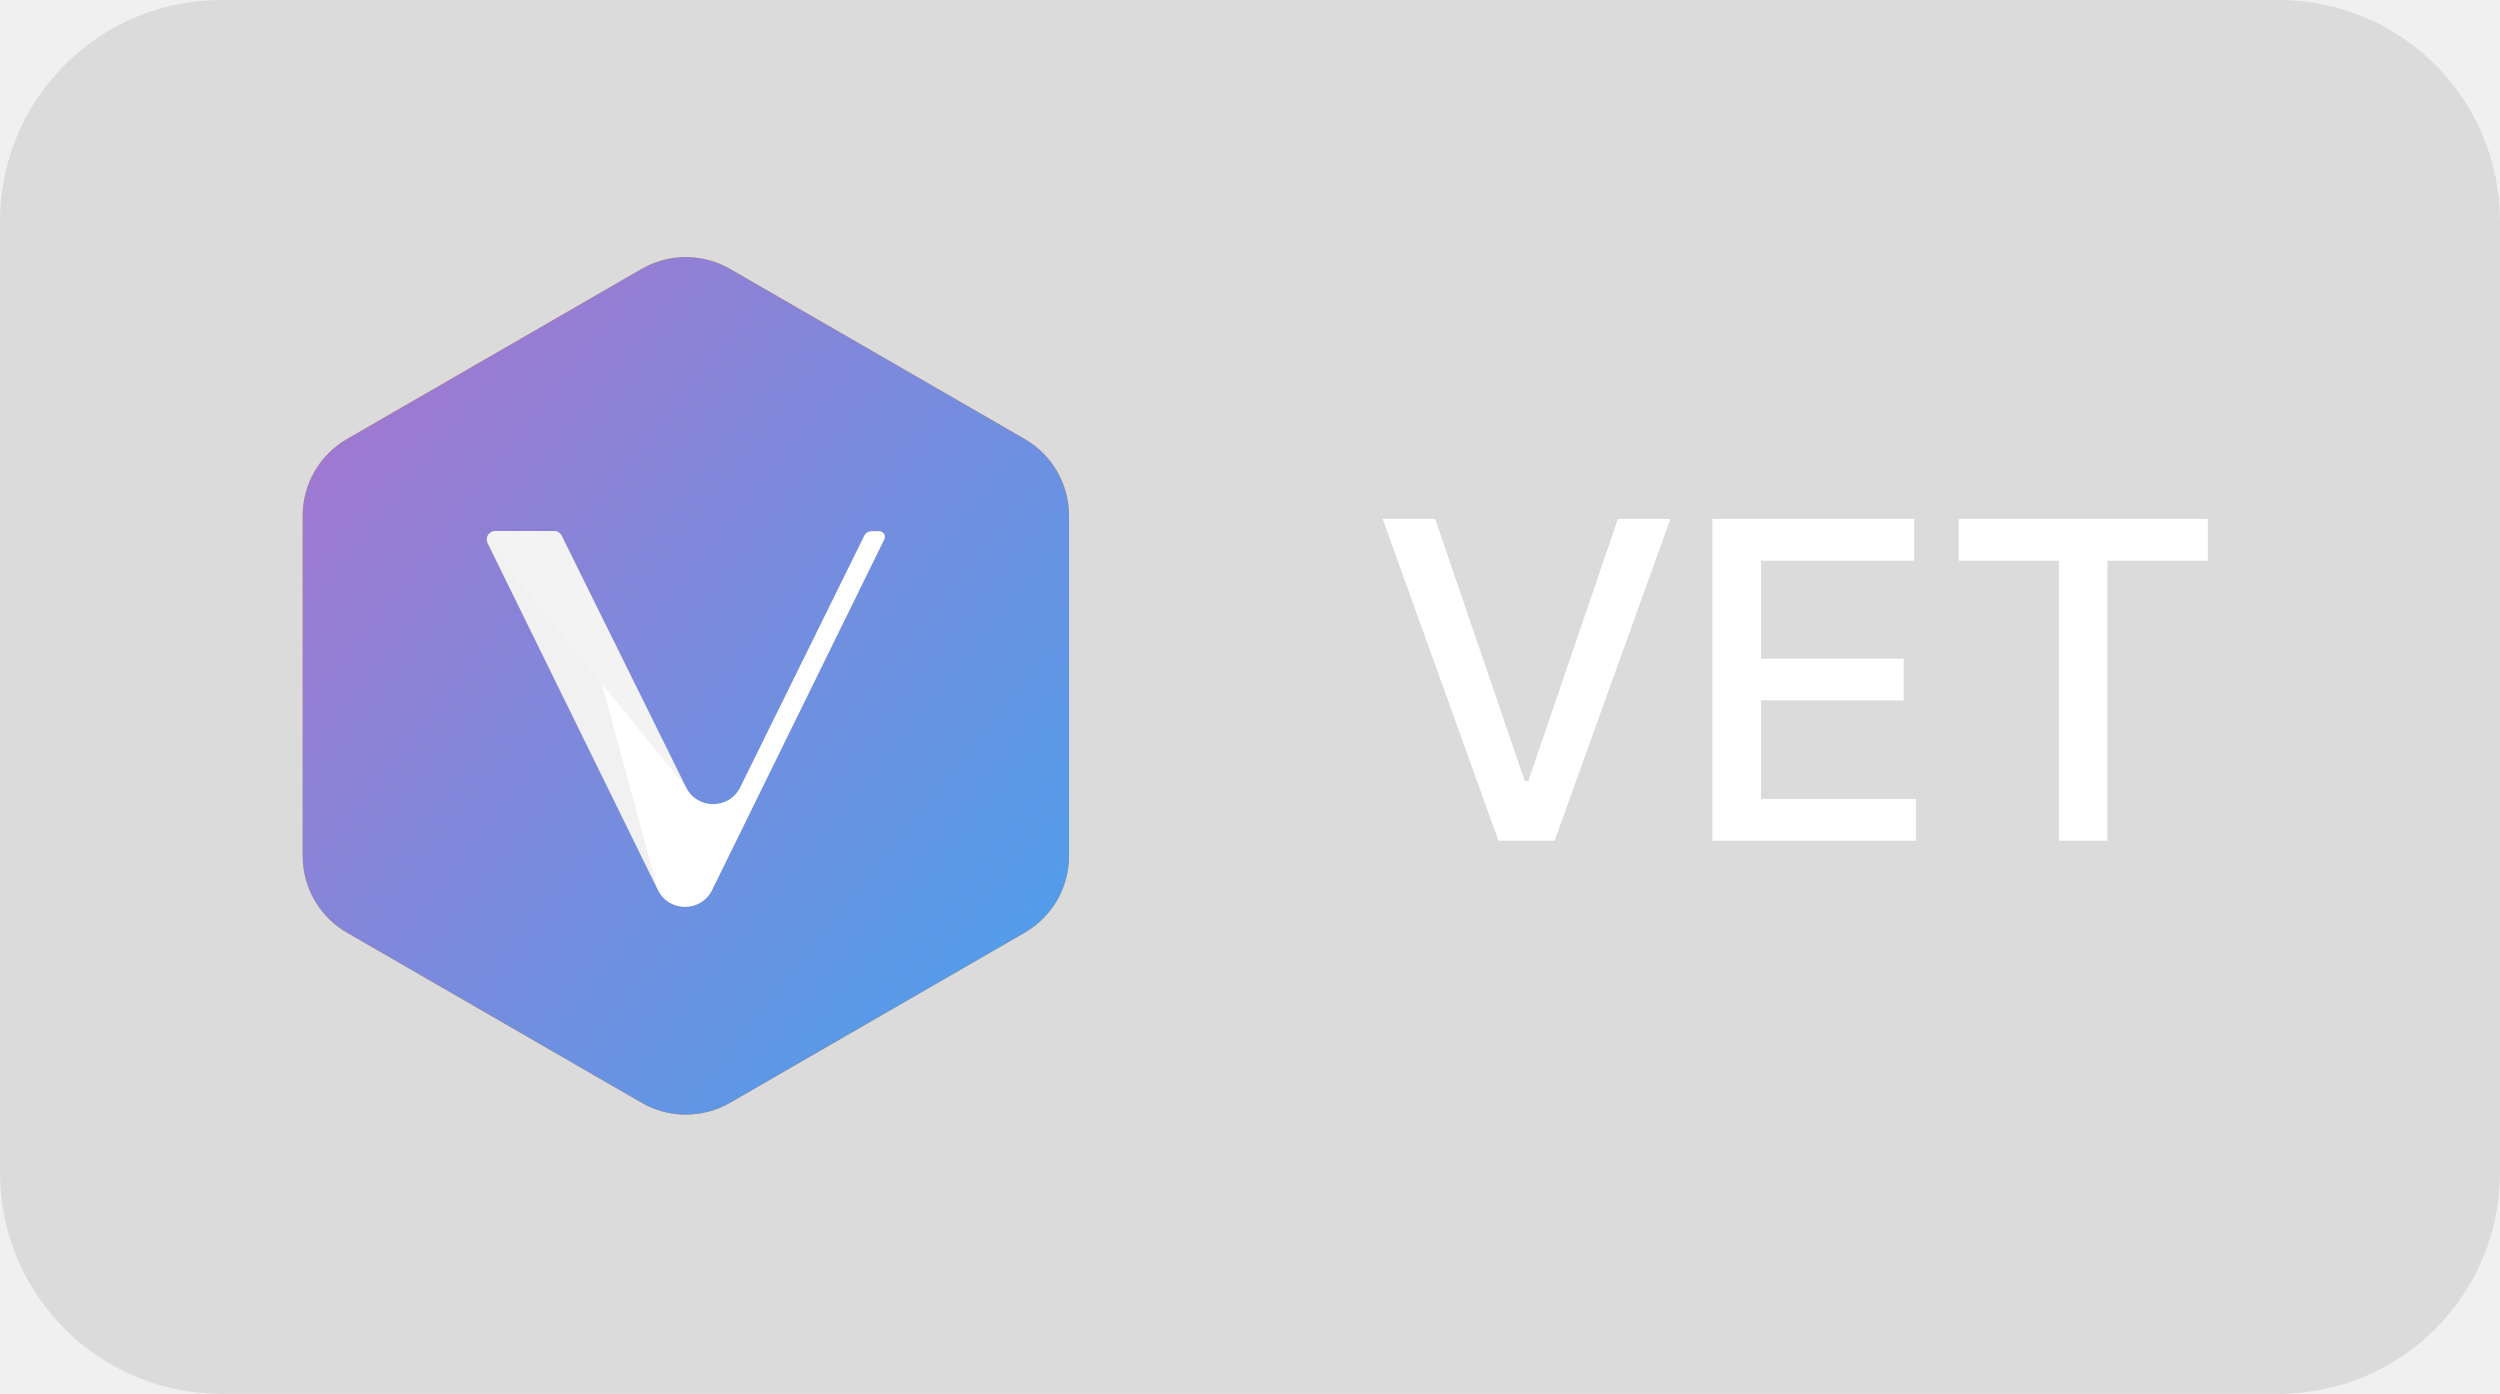
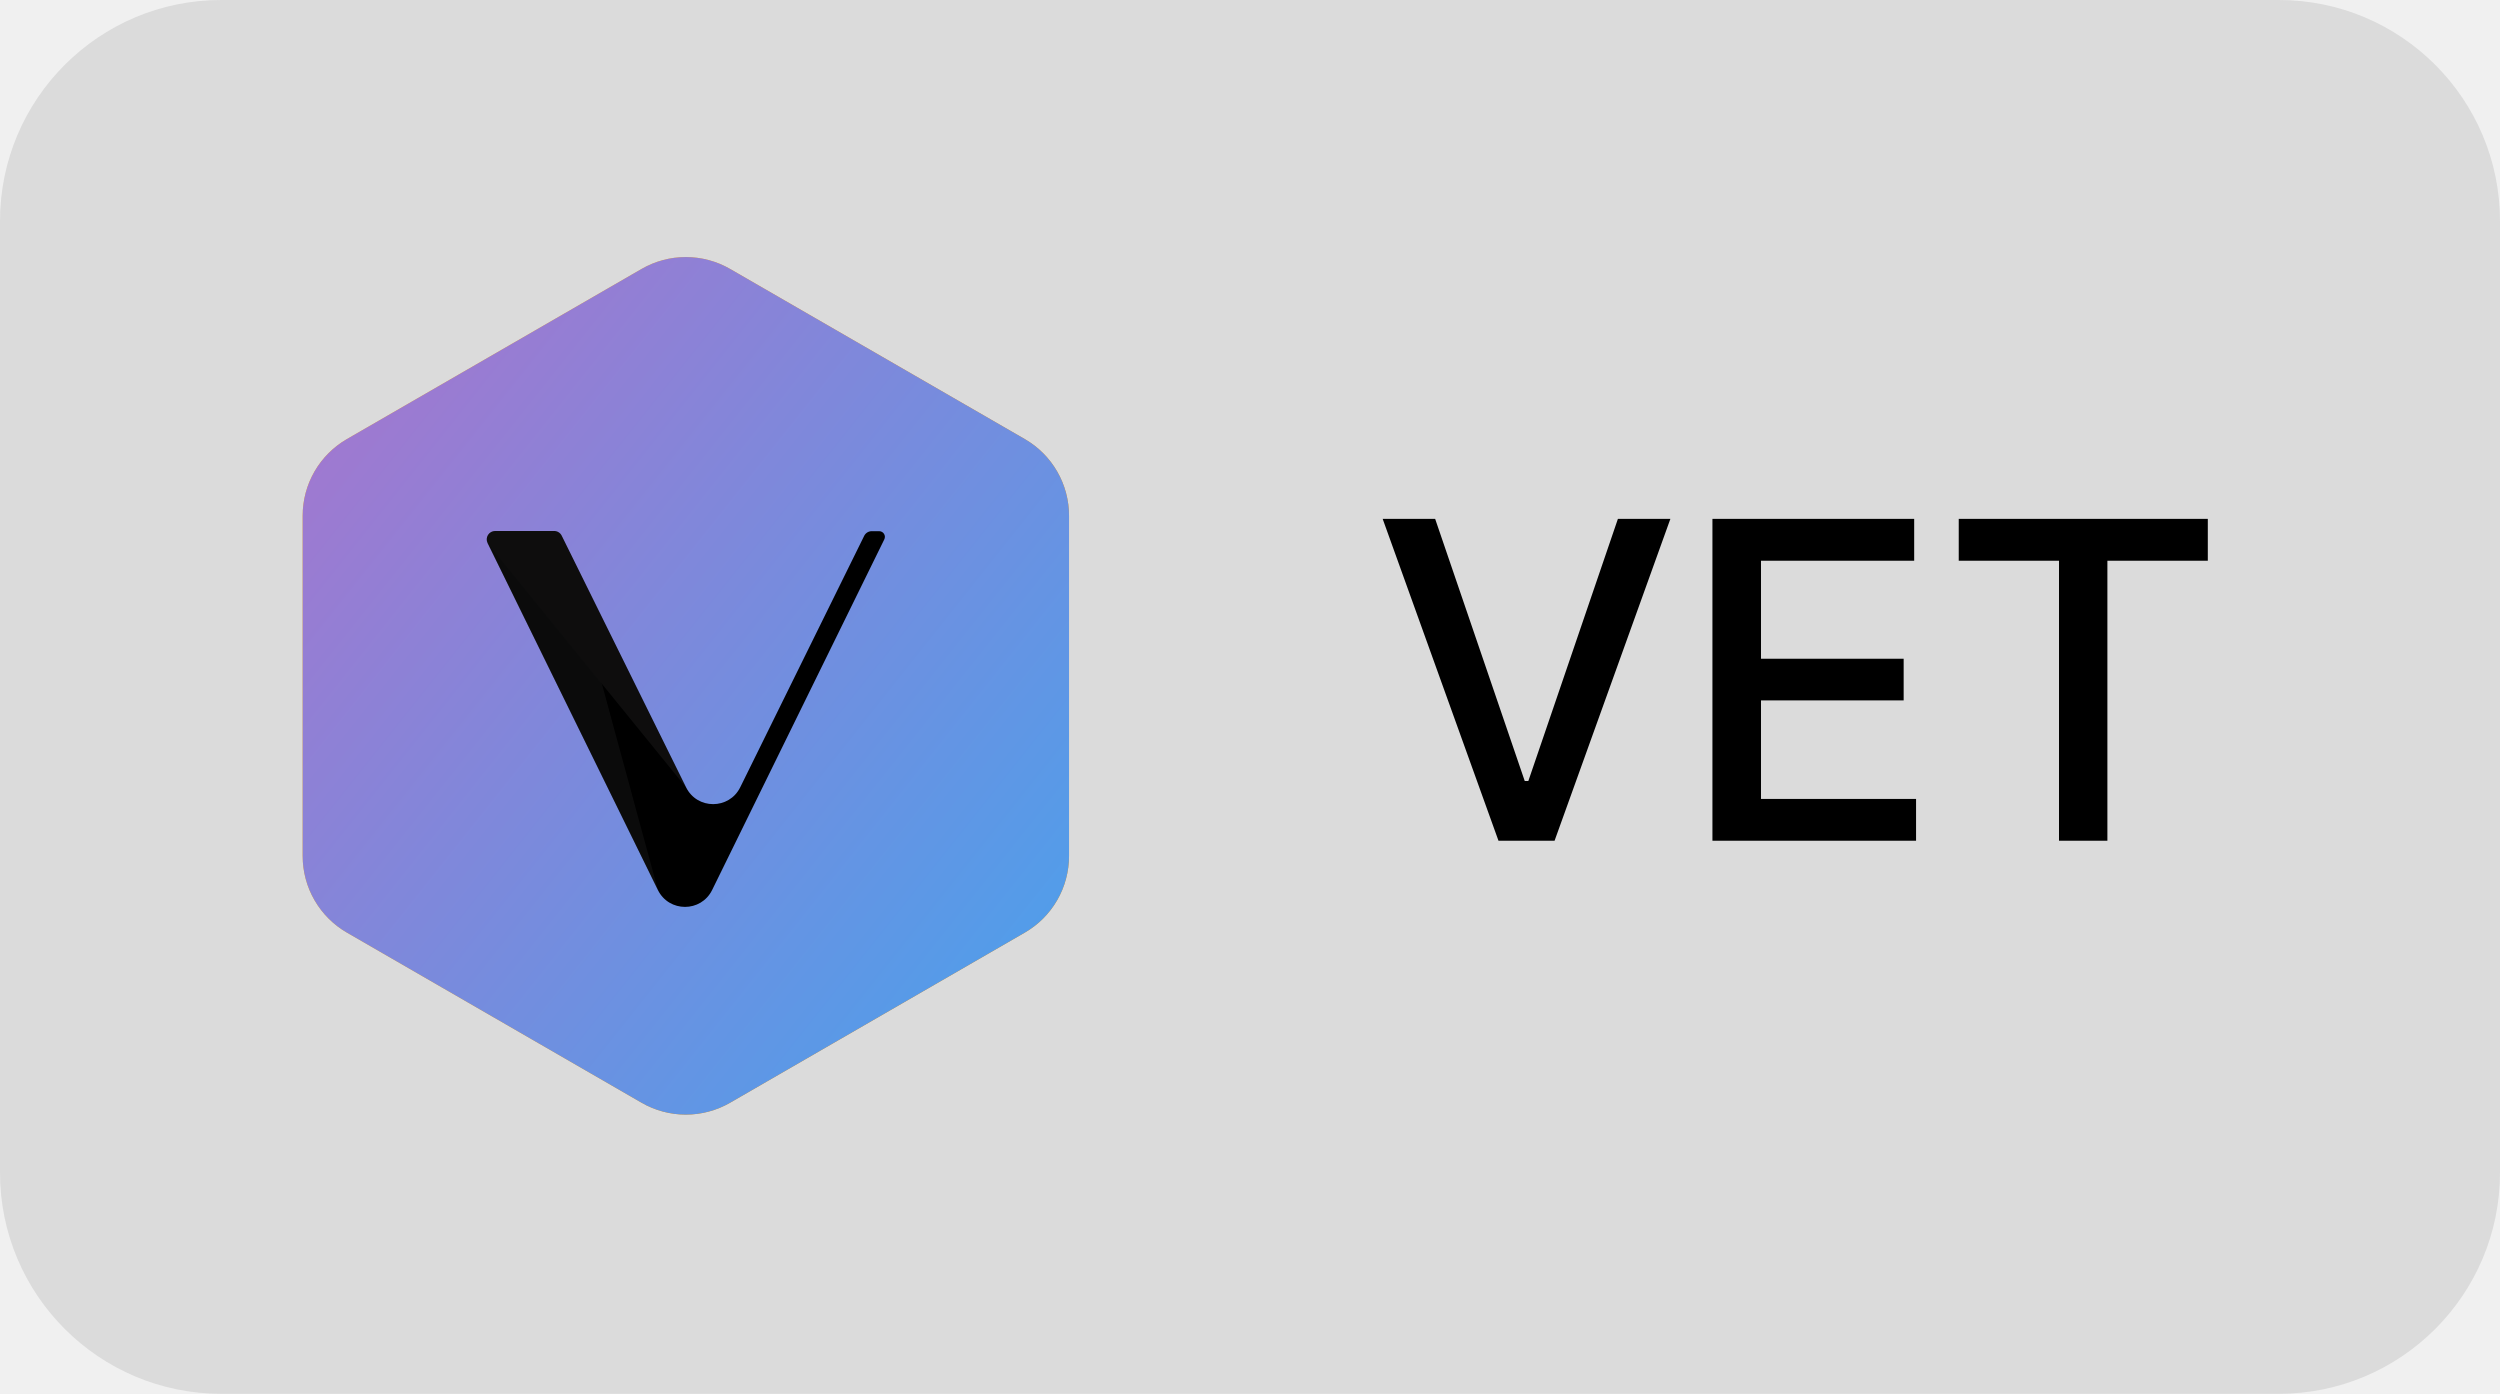
<svg xmlns="http://www.w3.org/2000/svg" width="113" height="63" viewBox="0 0 113 63" fill="none">
  <rect width="113" height="63" rx="10" fill="#3C3D3F" fill-opacity="0.12" />
-   <path d="M64.869 23.454L68.918 35.301H69.081L73.129 23.454H75.501L70.267 38H67.731L62.497 23.454H64.869ZM77.402 38V23.454H86.521V25.344H79.597V29.776H86.045V31.658H79.597V36.111H86.606V38H77.402ZM88.535 25.344V23.454H99.793V25.344H95.254V38H93.067V25.344H88.535Z" fill="white" />
+   <path d="M64.869 23.454L68.918 35.301H69.081L73.129 23.454H75.501L70.267 38H67.731L62.497 23.454H64.869ZM77.402 38V23.454H86.521V25.344H79.597V29.776H86.045V31.658H79.597V36.111H86.606V38H77.402ZM88.535 25.344V23.454H99.793V25.344H95.254V38H93.067V25.344H88.535Z" fill="black" />
  <path fill-rule="evenodd" clip-rule="evenodd" d="M33 12.155L46.32 19.845C46.928 20.196 47.433 20.701 47.784 21.309C48.135 21.917 48.32 22.607 48.32 23.309V38.691C48.32 39.393 48.135 40.083 47.784 40.691C47.433 41.299 46.928 41.804 46.32 42.155L33 49.845C32.392 50.196 31.702 50.381 31 50.381C30.297 50.381 29.608 50.196 29 49.845L15.68 42.155C15.072 41.804 14.567 41.299 14.216 40.691C13.864 40.083 13.68 39.393 13.68 38.691V23.309C13.68 22.607 13.864 21.917 14.216 21.309C14.567 20.701 15.072 20.196 15.68 19.845L29 12.155C29.608 11.804 30.297 11.619 31 11.619C31.702 11.619 32.392 11.804 33 12.155Z" fill="url(#paint0_linear_0_1222)" />
-   <path fill-rule="evenodd" clip-rule="evenodd" d="M35.196 37.417C34.02 37.842 32.929 37.681 32.444 37.617C32.205 37.586 31.801 37.512 31.37 37.423L30.655 40.09L29.013 39.65L29.716 37.026L28.466 36.691L27.763 39.315L26.121 38.875L26.824 36.251L23.594 35.385L24.46 33.503L25.442 33.767C25.772 33.855 25.918 33.861 26.091 33.768C26.264 33.674 26.348 33.483 26.391 33.322L28.211 26.528C28.326 26.102 28.322 25.978 28.185 25.707C28.048 25.435 27.595 25.283 27.336 25.214L26.387 24.959L26.844 23.255L30.074 24.12L30.779 21.488L32.421 21.928L31.716 24.56L32.966 24.895L33.672 22.263L35.314 22.703L34.6 25.367C35.804 25.771 36.653 26.248 37.29 27.049C38.115 28.084 37.708 29.389 37.6 29.698C37.493 30.006 37.193 30.575 36.812 30.892C36.431 31.21 35.651 31.42 35.651 31.42C35.651 31.42 36.403 31.803 36.851 32.375C37.297 32.947 37.513 33.802 37.197 34.885C36.883 35.969 36.37 36.991 35.196 37.417ZM31.788 31.717C31.177 31.521 30.558 31.355 29.932 31.22L28.988 34.742C28.988 34.742 30.071 35.057 30.815 35.199C31.558 35.34 32.359 35.358 32.791 35.251C33.221 35.144 33.761 34.943 33.977 34.138C34.193 33.332 33.747 32.851 33.48 32.615C33.215 32.379 32.587 31.989 31.788 31.718V31.717ZM31.735 29.952C32.34 30.089 33.014 30.122 33.542 29.992C34.07 29.862 34.438 29.532 34.583 28.93C34.728 28.328 34.465 27.714 33.845 27.326C33.225 26.938 32.777 26.801 32.265 26.656C31.753 26.511 31.219 26.416 31.219 26.416L30.369 29.586C30.369 29.586 31.131 29.814 31.735 29.952Z" fill="white" />
+   <path fill-rule="evenodd" clip-rule="evenodd" d="M35.196 37.417C34.02 37.842 32.929 37.681 32.444 37.617C32.205 37.586 31.801 37.512 31.37 37.423L30.655 40.09L29.013 39.65L29.716 37.026L28.466 36.691L27.763 39.315L26.121 38.875L26.824 36.251L23.594 35.385L24.46 33.503L25.442 33.767C25.772 33.855 25.918 33.861 26.091 33.768C26.264 33.674 26.348 33.483 26.391 33.322L28.211 26.528C28.326 26.102 28.322 25.978 28.185 25.707C28.048 25.435 27.595 25.283 27.336 25.214L26.387 24.959L26.844 23.255L30.074 24.12L30.779 21.488L32.421 21.928L31.716 24.56L32.966 24.895L33.672 22.263L35.314 22.703L34.6 25.367C35.804 25.771 36.653 26.248 37.29 27.049C38.115 28.084 37.708 29.389 37.6 29.698C37.493 30.006 37.193 30.575 36.812 30.892C36.431 31.21 35.651 31.42 35.651 31.42C35.651 31.42 36.403 31.803 36.851 32.375C37.297 32.947 37.513 33.802 37.197 34.885C36.883 35.969 36.37 36.991 35.196 37.417ZM31.788 31.717C31.177 31.521 30.558 31.355 29.932 31.22L28.988 34.742C28.988 34.742 30.071 35.057 30.815 35.199C31.558 35.34 32.359 35.358 32.791 35.251C33.221 35.144 33.761 34.943 33.977 34.138C34.193 33.332 33.747 32.851 33.48 32.615C33.215 32.379 32.587 31.989 31.788 31.718V31.717ZM31.735 29.952C32.34 30.089 33.014 30.122 33.542 29.992C34.07 29.862 34.438 29.532 34.583 28.93C34.728 28.328 34.465 27.714 33.845 27.326C33.225 26.938 32.777 26.801 32.265 26.656C31.753 26.511 31.219 26.416 31.219 26.416L30.369 29.586C30.369 29.586 31.131 29.814 31.735 29.952Z" fill="black" />
  <path d="M33 12.155L46.32 19.845C46.928 20.196 47.433 20.701 47.784 21.309C48.135 21.917 48.32 22.607 48.32 23.309V38.691C48.32 39.393 48.135 40.083 47.784 40.691C47.433 41.299 46.928 41.804 46.32 42.155L33 49.845C32.392 50.196 31.702 50.381 31 50.381C30.297 50.381 29.608 50.196 29 49.845L15.68 42.155C15.072 41.804 14.567 41.299 14.216 40.691C13.864 40.083 13.68 39.393 13.68 38.691V23.309C13.68 22.607 13.864 21.917 14.216 21.309C14.567 20.701 15.072 20.196 15.68 19.845L29 12.155C29.608 11.804 30.297 11.619 31 11.619C31.702 11.619 32.392 11.804 33 12.155Z" fill="url(#paint1_linear_0_1222)" />
-   <path d="M29.736 40.227L22.038 24.546C22.01 24.488 21.997 24.424 22 24.36C22.004 24.296 22.023 24.234 22.057 24.179C22.091 24.125 22.139 24.08 22.195 24.048C22.251 24.017 22.314 24 22.378 24H25.045C25.189 24 25.323 24.081 25.385 24.206L31.008 35.582C31.508 36.602 32.959 36.602 33.46 35.582L39.064 24.215C39.096 24.153 39.145 24.101 39.205 24.064C39.265 24.028 39.334 24.009 39.404 24.009H39.736C39.933 24.009 40.058 24.215 39.968 24.385L32.189 40.227C31.688 41.247 30.238 41.247 29.736 40.227Z" fill="white" />
+   <path d="M29.736 40.227L22.038 24.546C22.01 24.488 21.997 24.424 22 24.36C22.004 24.296 22.023 24.234 22.057 24.179C22.091 24.125 22.139 24.08 22.195 24.048C22.251 24.017 22.314 24 22.378 24H25.045C25.189 24 25.323 24.081 25.385 24.206L31.008 35.582C31.508 36.602 32.959 36.602 33.46 35.582L39.064 24.215C39.096 24.153 39.145 24.101 39.205 24.064C39.265 24.028 39.334 24.009 39.404 24.009H39.736C39.933 24.009 40.058 24.215 39.968 24.385L32.189 40.227C31.688 41.247 30.238 41.247 29.736 40.227Z" fill="black" />
  <g opacity="0.1">
    <path d="M29.736 40.227L25.386 24.215C25.356 24.154 25.31 24.103 25.253 24.067C25.197 24.031 25.131 24.011 25.063 24.009H22.388C22.323 24.008 22.259 24.023 22.201 24.053C22.144 24.084 22.095 24.129 22.06 24.184C22.025 24.239 22.005 24.302 22.001 24.367C21.997 24.432 22.01 24.496 22.038 24.555L29.738 40.227H29.736Z" fill="#757575" />
    <path d="M31.008 35.59L22.038 24.546C21.93 24.286 22.091 24.027 22.342 24H25.054C25.121 24.005 25.186 24.026 25.242 24.062C25.298 24.098 25.345 24.148 25.377 24.206L31.007 35.591L31.008 35.59Z" fill="#8C8989" />
  </g>
  <defs>
    <linearGradient id="paint0_linear_0_1222" x1="42.553" y1="38.571" x2="16.985" y2="23.646" gradientUnits="userSpaceOnUse">
      <stop stop-color="#FF9400" />
      <stop offset="1" stop-color="#FFBB21" />
    </linearGradient>
    <linearGradient id="paint1_linear_0_1222" x1="16.342" y1="14.621" x2="70.315" y2="57.496" gradientUnits="userSpaceOnUse">
      <stop stop-color="#A377CF" />
      <stop offset="1" stop-color="#1CB6FB" />
    </linearGradient>
  </defs>
</svg>
